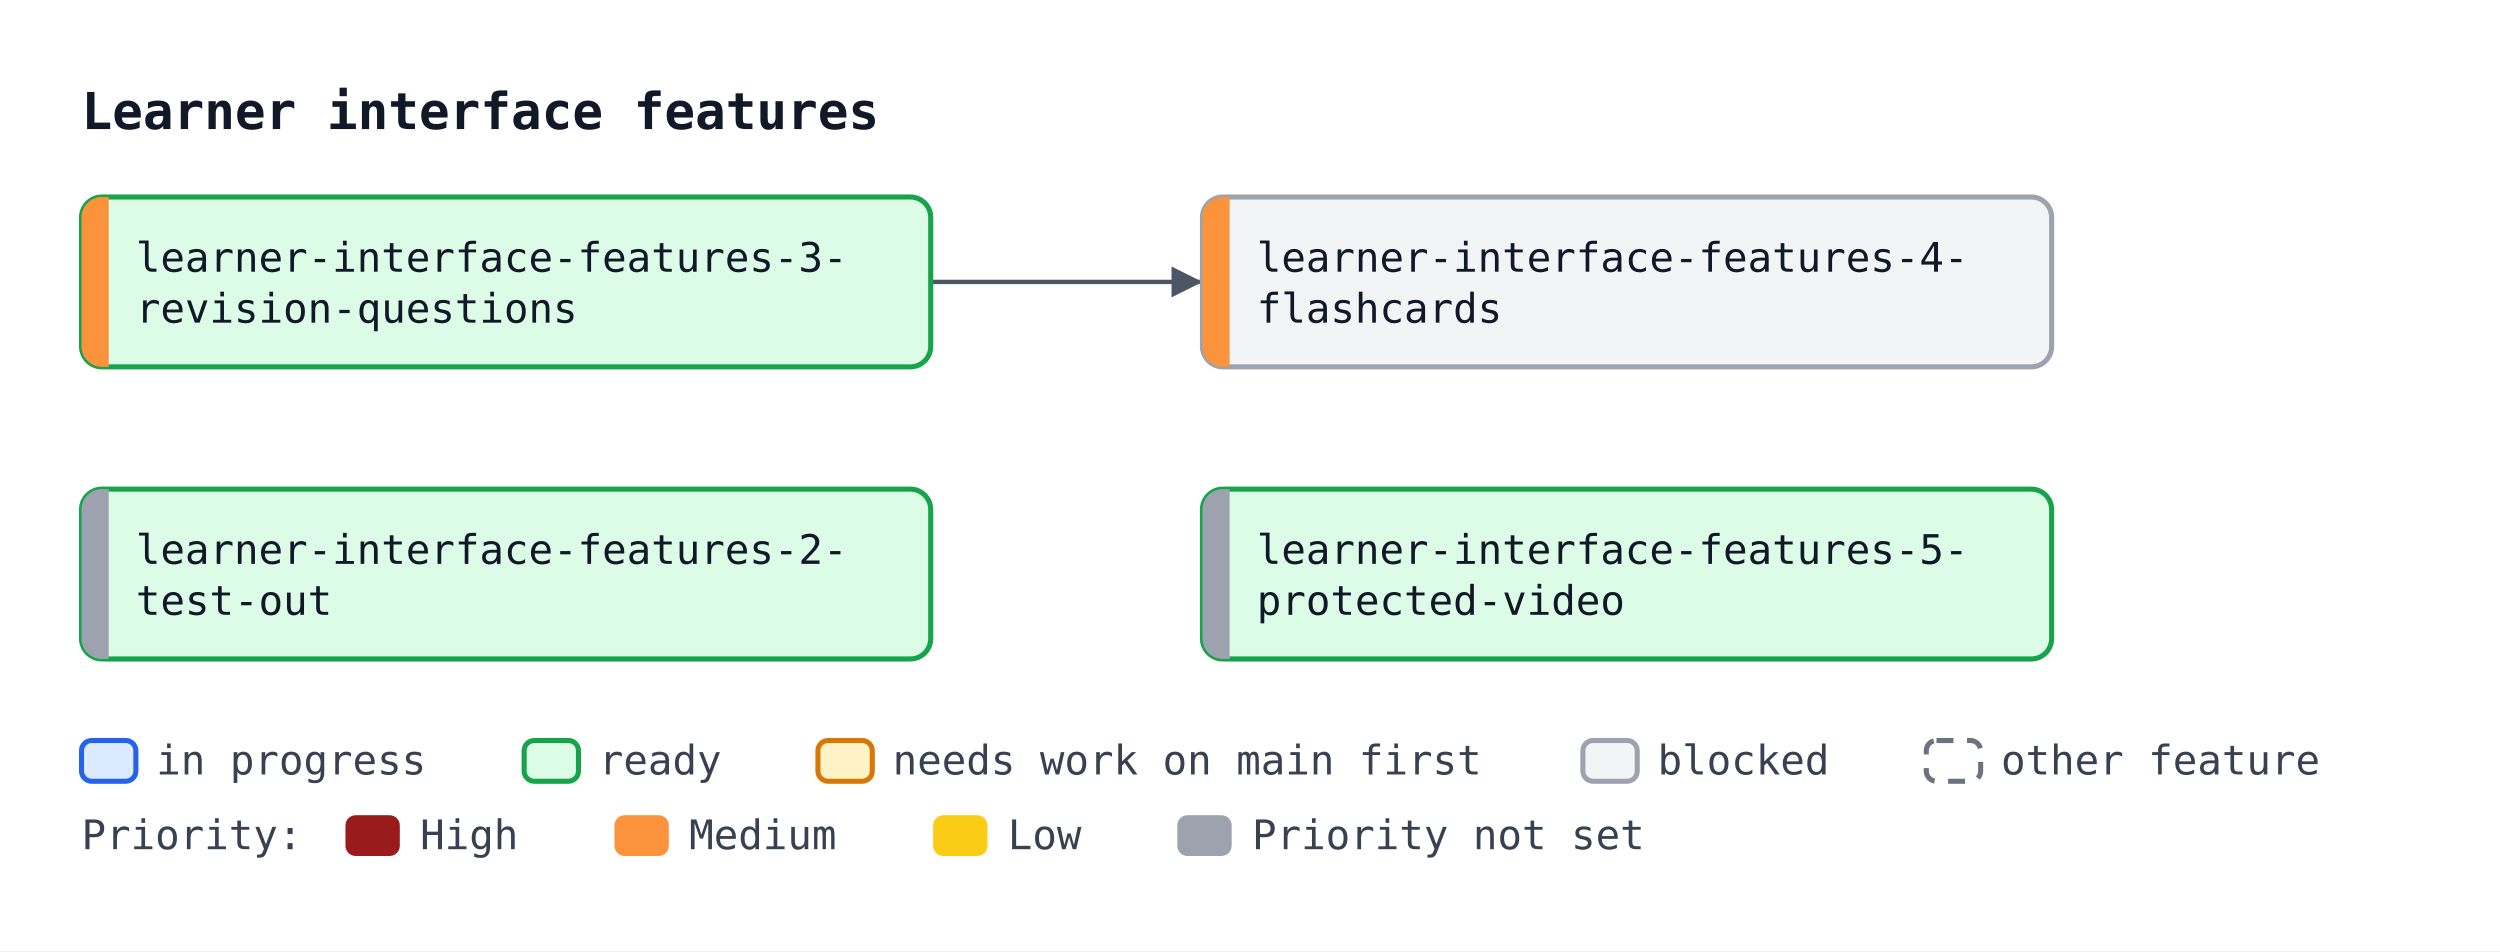
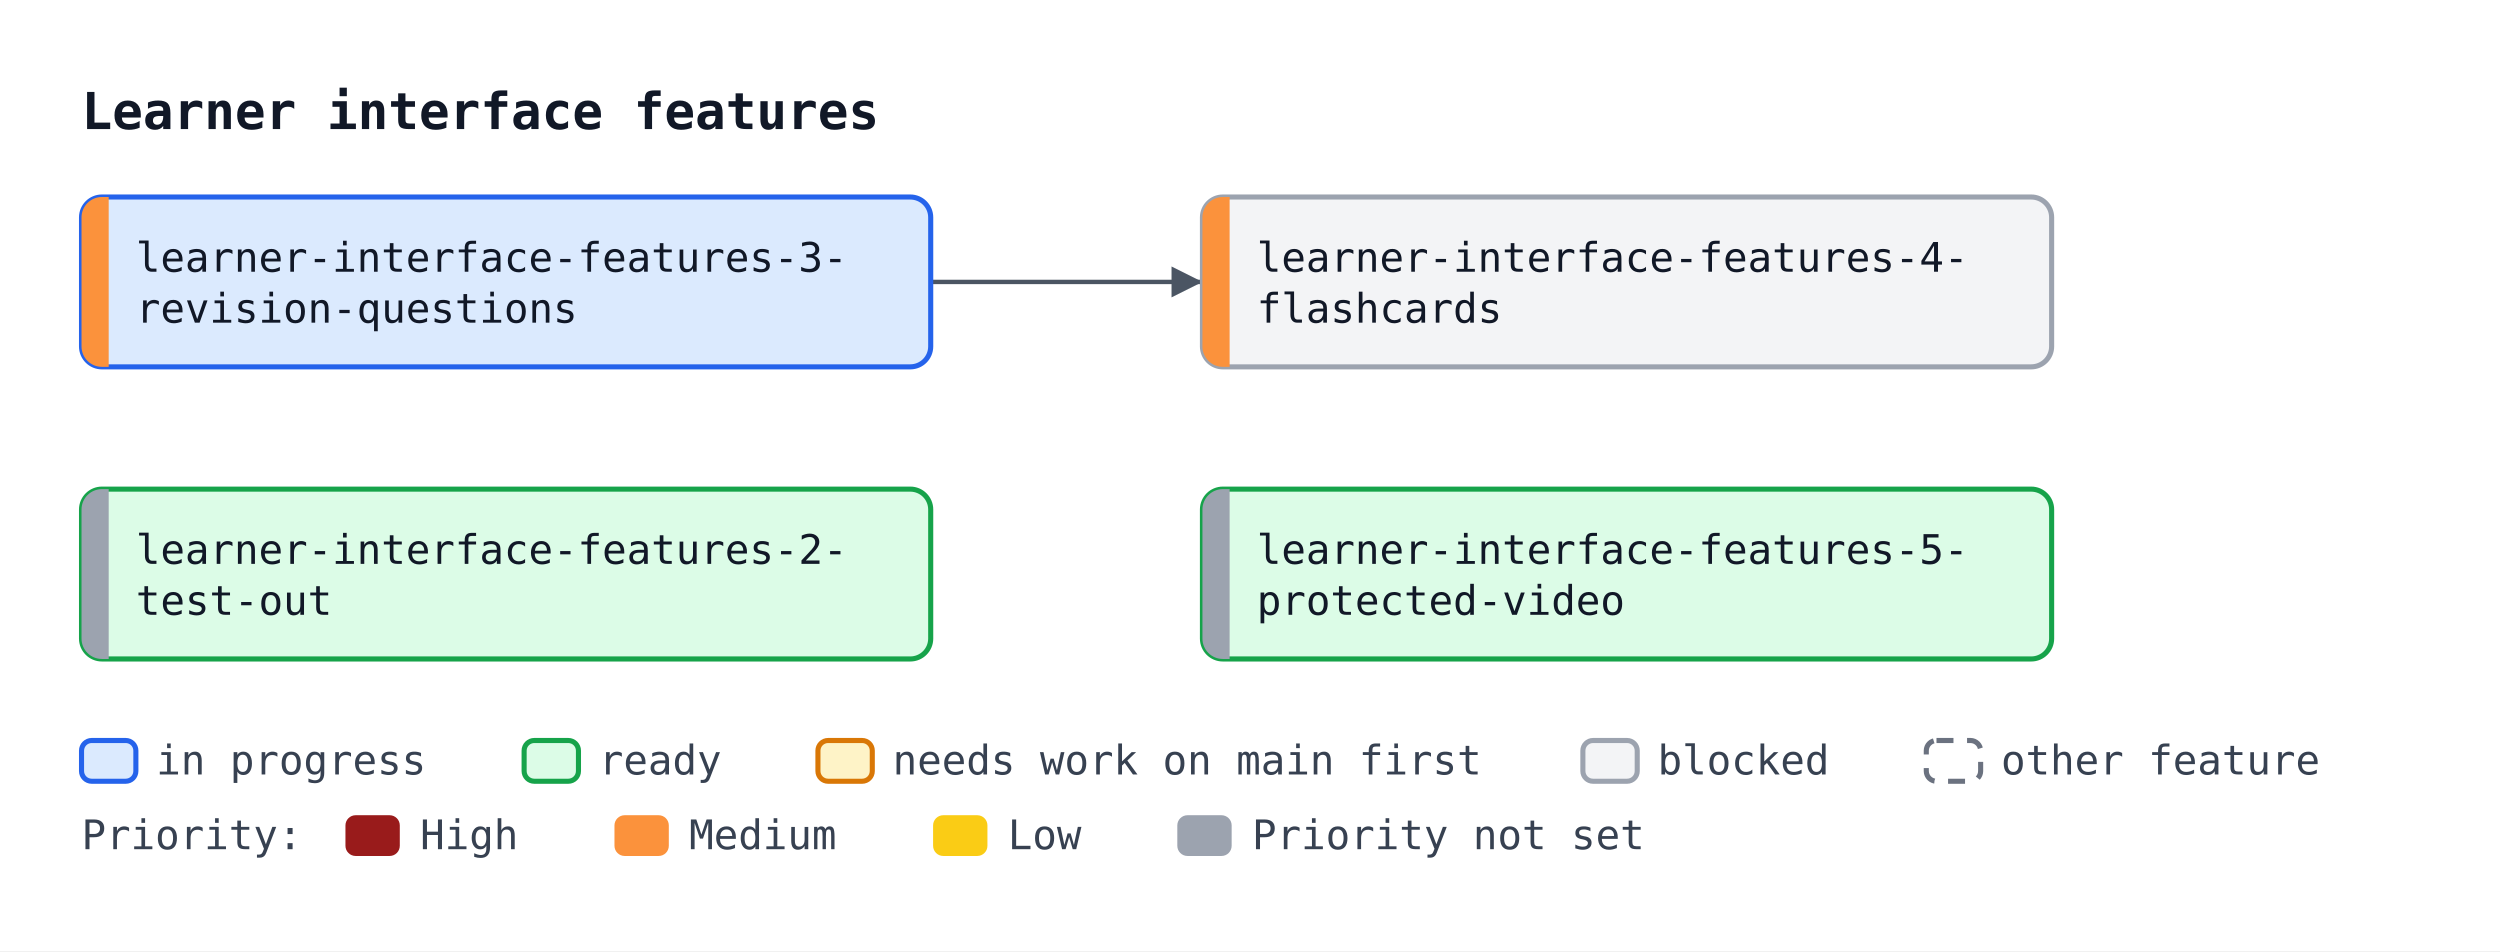
<svg xmlns="http://www.w3.org/2000/svg" width="736" height="280" viewBox="0 0 736 280" font-family="ui-monospace, SFMono-Regular, Menlo, Consolas, monospace" font-size="12">
  <defs>
    <marker id="arrow" viewBox="0 0 10 10" refX="10" refY="5" markerWidth="7" markerHeight="7" orient="auto-start-reverse">
      <path d="M0,0 L10,5 L0,10 z" fill="#4b5563" />
    </marker>
  </defs>
  <rect width="736" height="280" fill="#ffffff" />
  <text x="24" y="38" font-size="15" font-weight="bold" fill="#111827">Learner interface features</text>
  <path d="M274.0,83.0 C314.0,83.0 314.0,83.0 354.0,83.0" fill="none" stroke="#4b5563" stroke-width="1.3" marker-end="url(#arrow)" />
-   <rect x="24.0" y="58.0" width="250" height="50" rx="6" fill="#dcfce7" stroke="#16a34a" stroke-width="1.5" />
+   <rect x="24.0" y="58.0" width="250" height="50" rx="6" fill="#dbeafe" stroke="#2563eb" stroke-width="1.5" />
  <path d="M32.0,58.0 H30.0 A6,6 0 0 0 24.0,64.0 V102.0 A6,6 0 0 0 30.0,108.0 H32.0 Z" fill="#fb923c" />
  <text x="40.0" y="80.0" fill="#111827">learner-interface-features-3-</text>
  <text x="40.0" y="95.0" fill="#111827">revision-questions</text>
  <rect x="354.0" y="58.0" width="250" height="50" rx="6" fill="#f3f4f6" stroke="#9ca3af" stroke-width="1.5" />
  <path d="M362.0,58.0 H360.0 A6,6 0 0 0 354.0,64.0 V102.0 A6,6 0 0 0 360.0,108.0 H362.0 Z" fill="#fb923c" />
  <text x="370.0" y="80.0" fill="#111827">learner-interface-features-4-</text>
  <text x="370.0" y="95.0" fill="#111827">flashcards</text>
  <rect x="24.0" y="144.0" width="250" height="50" rx="6" fill="#dcfce7" stroke="#16a34a" stroke-width="1.5" />
  <path d="M32.0,144.0 H30.0 A6,6 0 0 0 24.0,150.0 V188.0 A6,6 0 0 0 30.0,194.0 H32.0 Z" fill="#9ca3af" />
  <text x="40.0" y="166.0" fill="#111827">learner-interface-features-2-</text>
  <text x="40.0" y="181.0" fill="#111827">test-out</text>
  <rect x="354.0" y="144.0" width="250" height="50" rx="6" fill="#dcfce7" stroke="#16a34a" stroke-width="1.5" />
  <path d="M362.0,144.0 H360.0 A6,6 0 0 0 354.0,150.0 V188.0 A6,6 0 0 0 360.0,194.0 H362.0 Z" fill="#9ca3af" />
  <text x="370.0" y="166.0" fill="#111827">learner-interface-features-5-</text>
  <text x="370.0" y="181.0" fill="#111827">protected-video</text>
  <rect x="24.0" y="218" width="16" height="12" rx="3" fill="#dbeafe" stroke="#2563eb" stroke-width="1.5" />
  <text x="46.0" y="228" fill="#374151">in progress</text>
  <rect x="154.3" y="218" width="16" height="12" rx="3" fill="#dcfce7" stroke="#16a34a" stroke-width="1.5" />
  <text x="176.3" y="228" fill="#374151">ready</text>
  <rect x="240.8" y="218" width="16" height="12" rx="3" fill="#fef3c7" stroke="#d97706" stroke-width="1.5" />
  <text x="262.8" y="228" fill="#374151">needs work on main first</text>
  <rect x="466.0" y="218" width="16" height="12" rx="3" fill="#f3f4f6" stroke="#9ca3af" stroke-width="1.5" />
  <text x="488.0" y="228" fill="#374151">blocked</text>
  <rect x="567.1" y="218" width="16" height="12" rx="3" fill="#ffffff" stroke="#6b7280" stroke-width="1.5" stroke-dasharray="5 4" />
  <text x="589.1" y="228" fill="#374151">other feature</text>
  <text x="24" y="250" fill="#374151">Priority:</text>
  <rect x="101.7" y="240" width="16" height="12" rx="3" fill="#991b1b" />
  <text x="123.7" y="250" fill="#374151">High</text>
  <rect x="180.9" y="240" width="16" height="12" rx="3" fill="#fb923c" />
  <text x="202.9" y="250" fill="#374151">Medium</text>
  <rect x="274.7" y="240" width="16" height="12" rx="3" fill="#facc15" />
  <text x="296.7" y="250" fill="#374151">Low</text>
  <rect x="346.6" y="240" width="16" height="12" rx="3" fill="#9ca3af" />
  <text x="368.6" y="250" fill="#374151">Priority not set</text>
</svg>
